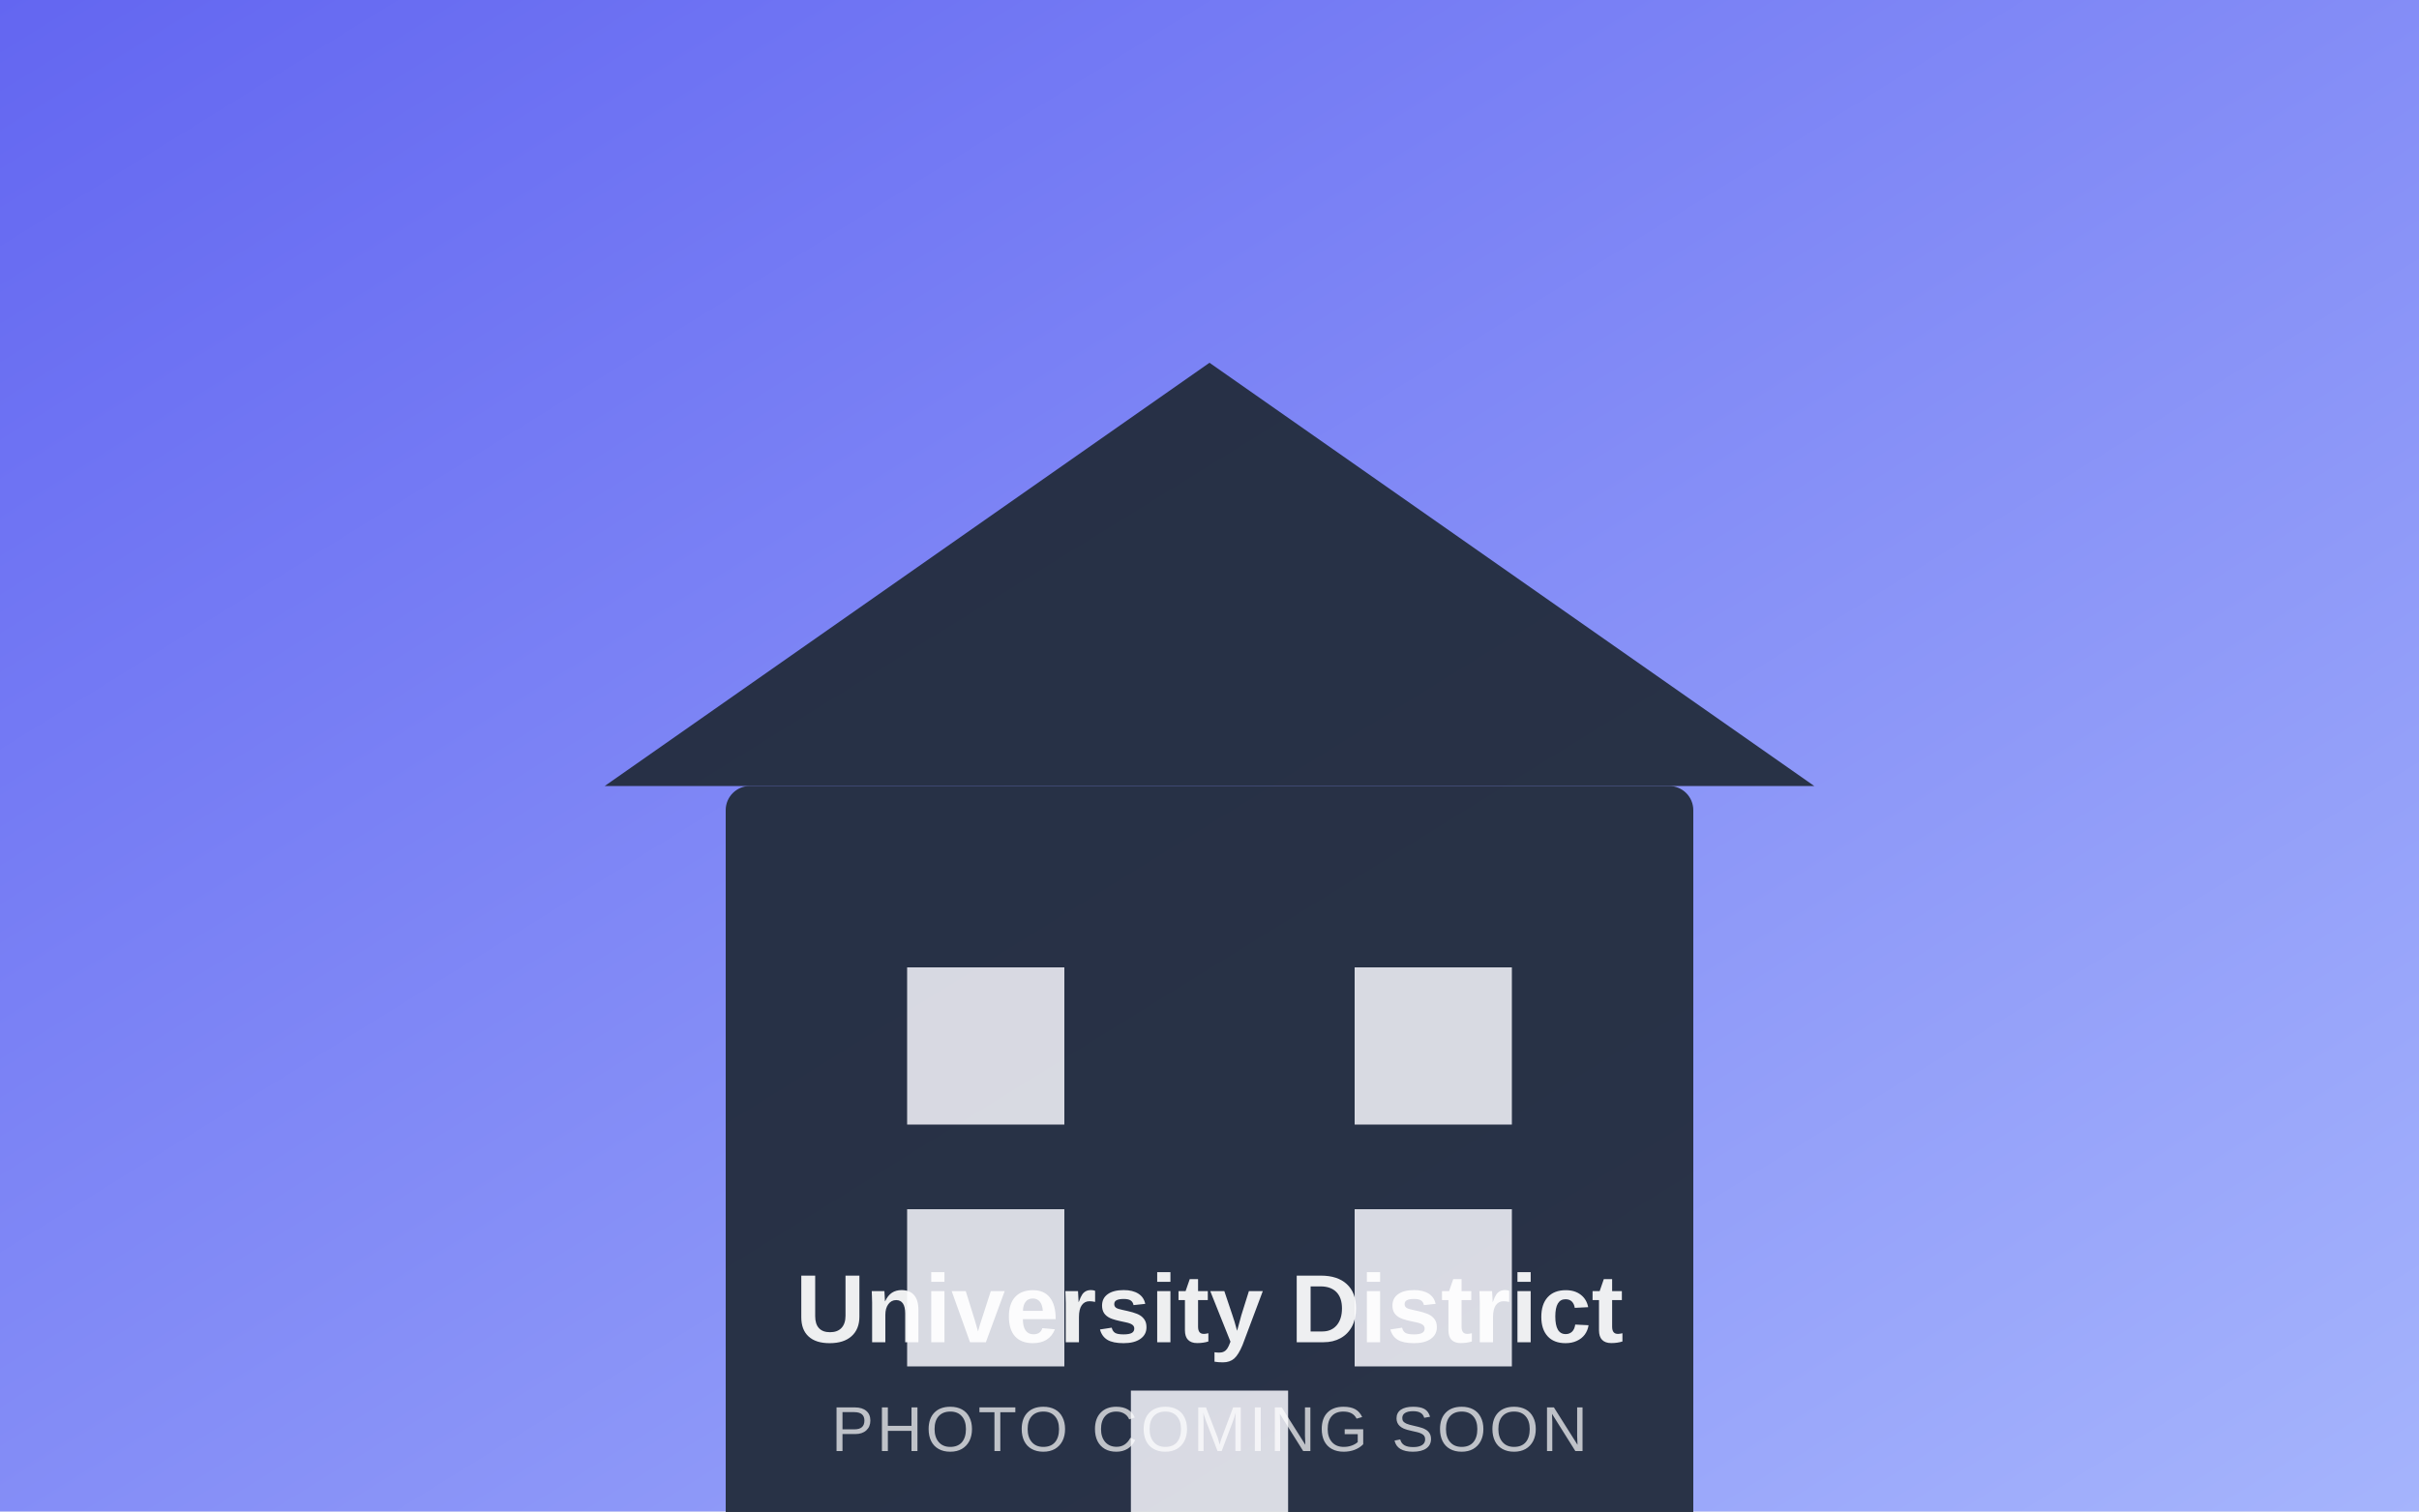
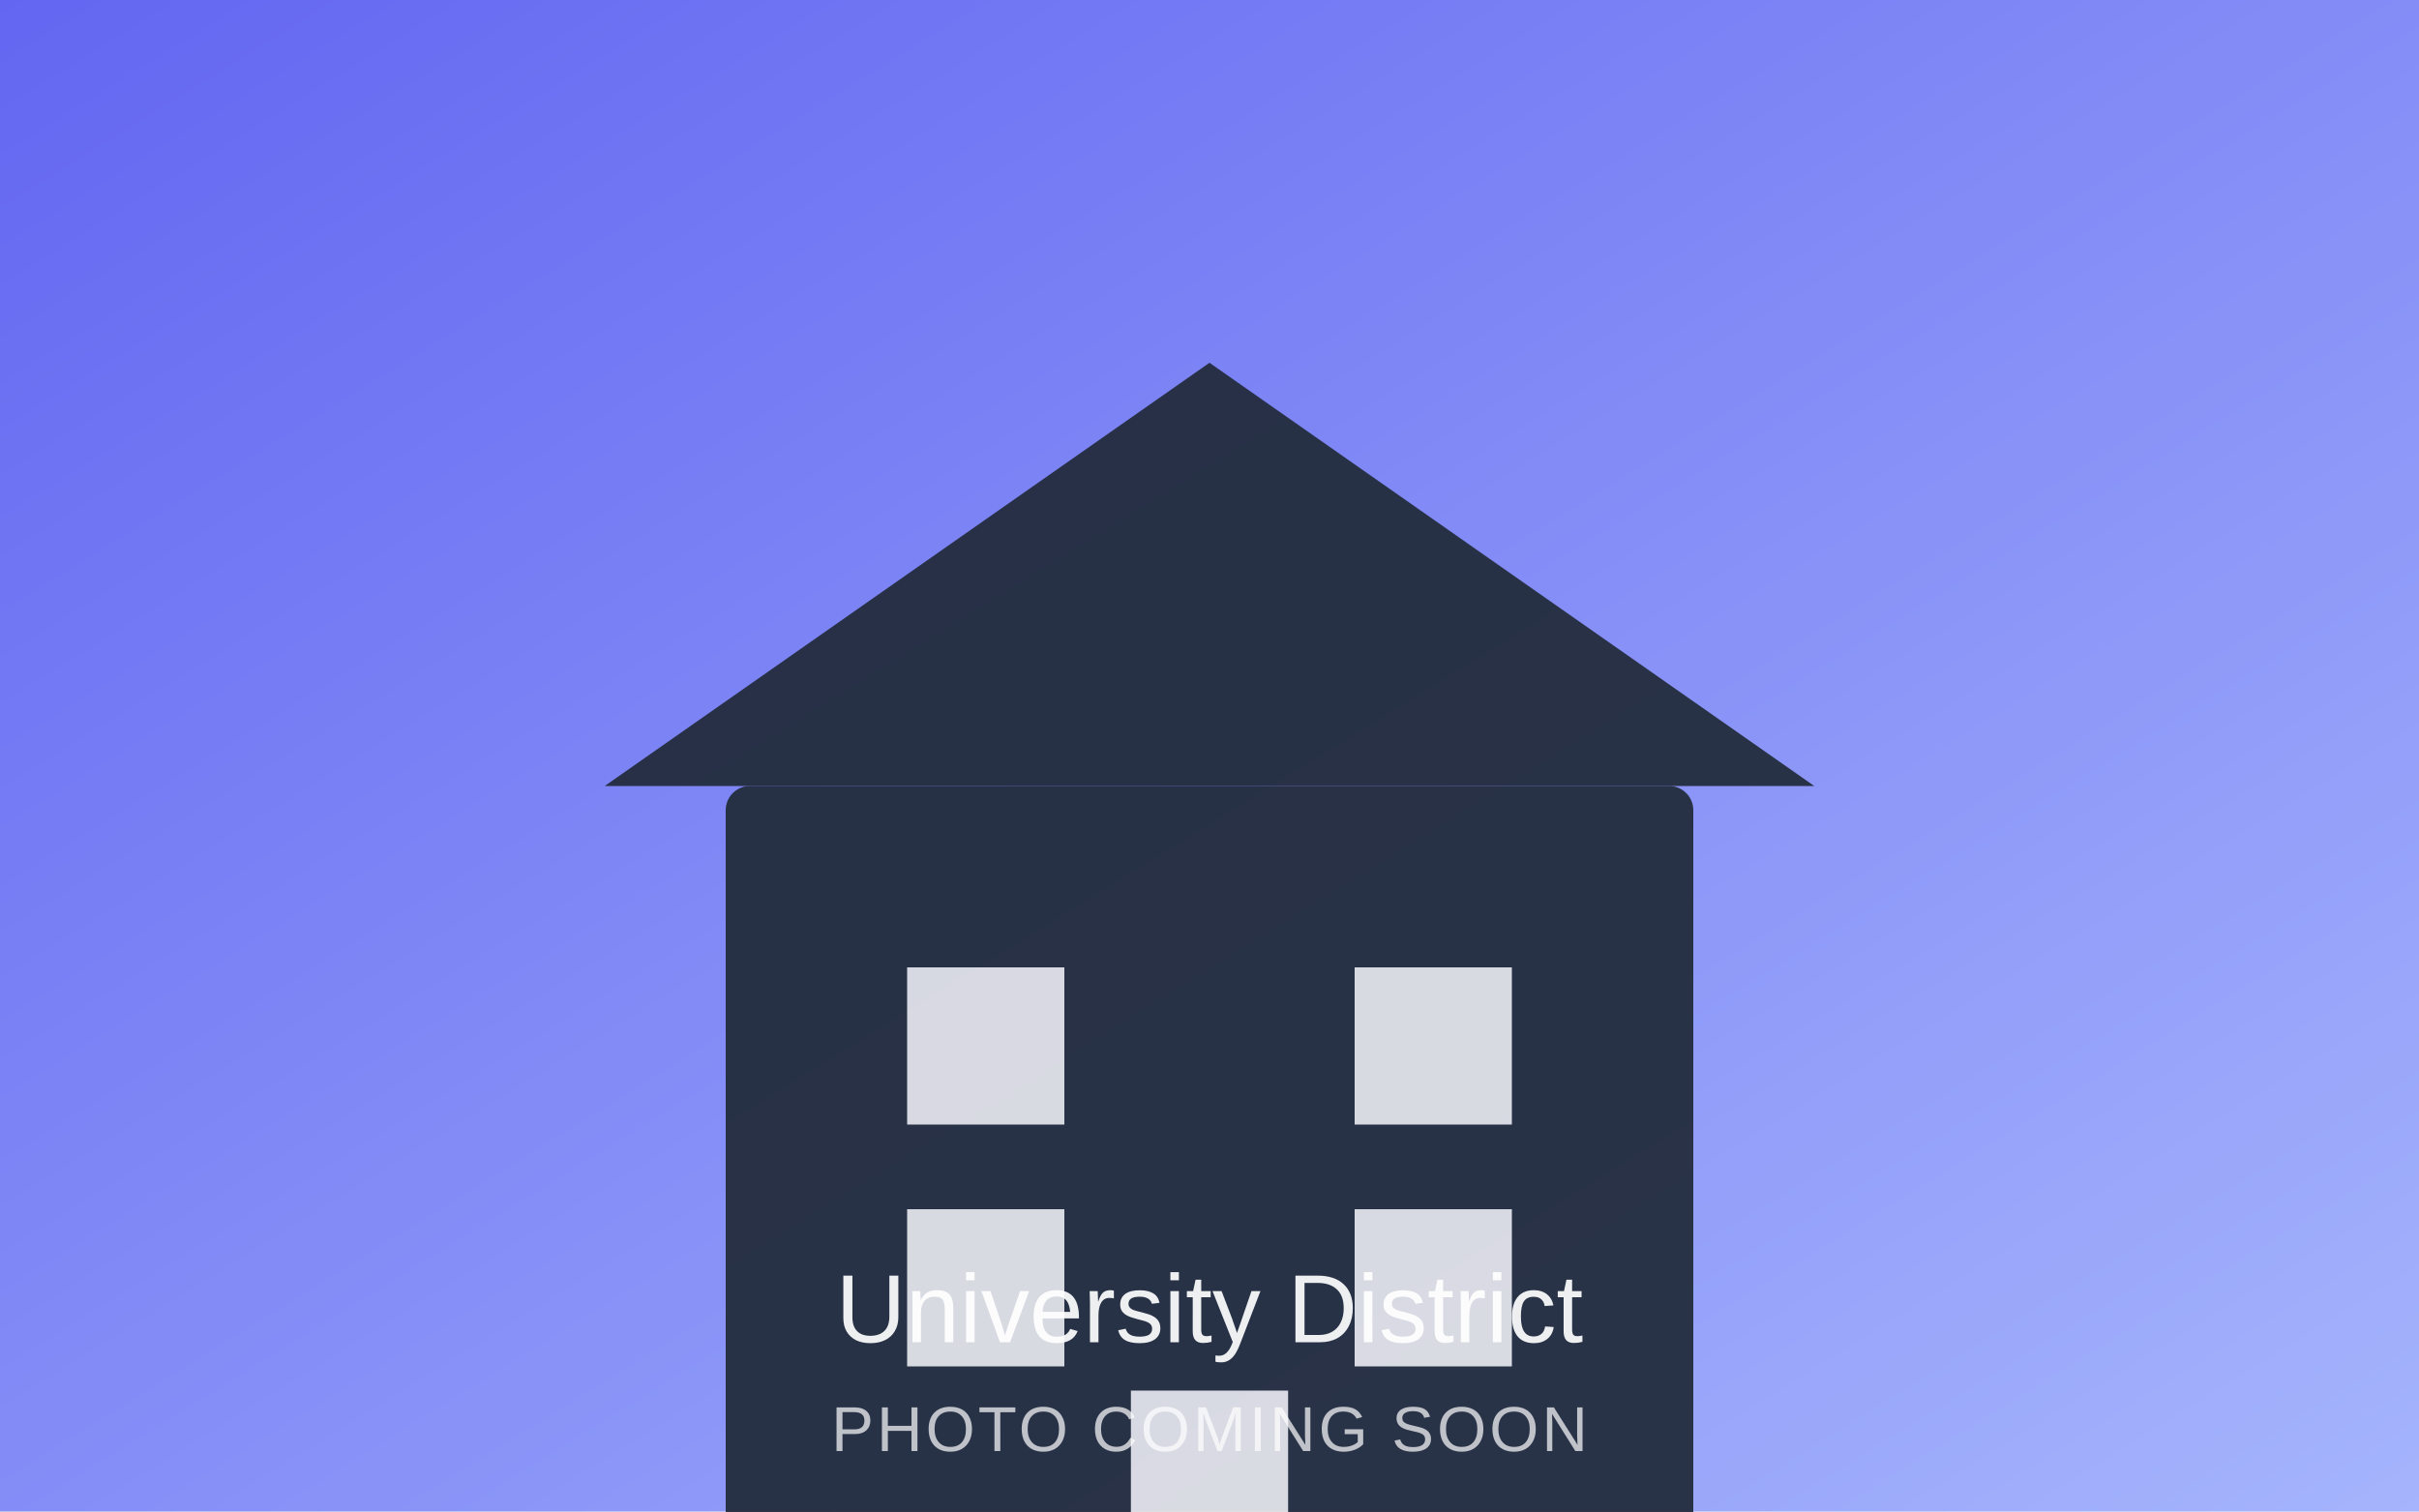
<svg xmlns="http://www.w3.org/2000/svg" width="800" height="500" viewBox="0 0 400 250">
  <defs>
    <linearGradient id="g" x1="0" y1="0" x2="1" y2="1">
      <stop offset="0%" stop-color="#6366f1" />
      <stop offset="100%" stop-color="#a5b4fc" />
    </linearGradient>
  </defs>
  <rect width="400" height="250" fill="url(#g)" />
  <g fill="#1f2937" opacity="0.92">
    <rect x="120" y="130" width="160" height="140" rx="4" />
    <polygon points="100,130 200,60 300,130" />
    <rect x="150" y="160" width="26" height="26" fill="#ffffff" opacity="0.85" />
    <rect x="224" y="160" width="26" height="26" fill="#ffffff" opacity="0.85" />
    <rect x="150" y="200" width="26" height="26" fill="#ffffff" opacity="0.85" />
    <rect x="224" y="200" width="26" height="26" fill="#ffffff" opacity="0.85" />
    <rect x="187" y="230" width="26" height="40" fill="#ffffff" opacity="0.85" />
  </g>
-   <text x="200" y="222" font-family="'Segoe UI', Arial, sans-serif" font-size="16" font-weight="600" fill="#ffffff" text-anchor="middle" opacity="0.92">University District</text>
-   <text x="200" y="240" font-family="'Segoe UI', Arial, sans-serif" font-size="10.5" font-weight="500" fill="#ffffff" text-anchor="middle" opacity="0.7" letter-spacing="0.5">PHOTO COMING SOON</text>
+   <text x="200" y="222" font-family="'Segoe UI', Arial, sans-serif" font-size="16" font-weight="400" fill="#ffffff" text-anchor="middle" opacity="0.92">University District</text>
+   <text x="200" y="240" font-family="'Segoe UI', Arial, sans-serif" font-size="10.5" font-weight="400" fill="#ffffff" text-anchor="middle" opacity="0.7" letter-spacing="0.5">PHOTO COMING SOON</text>
</svg>
